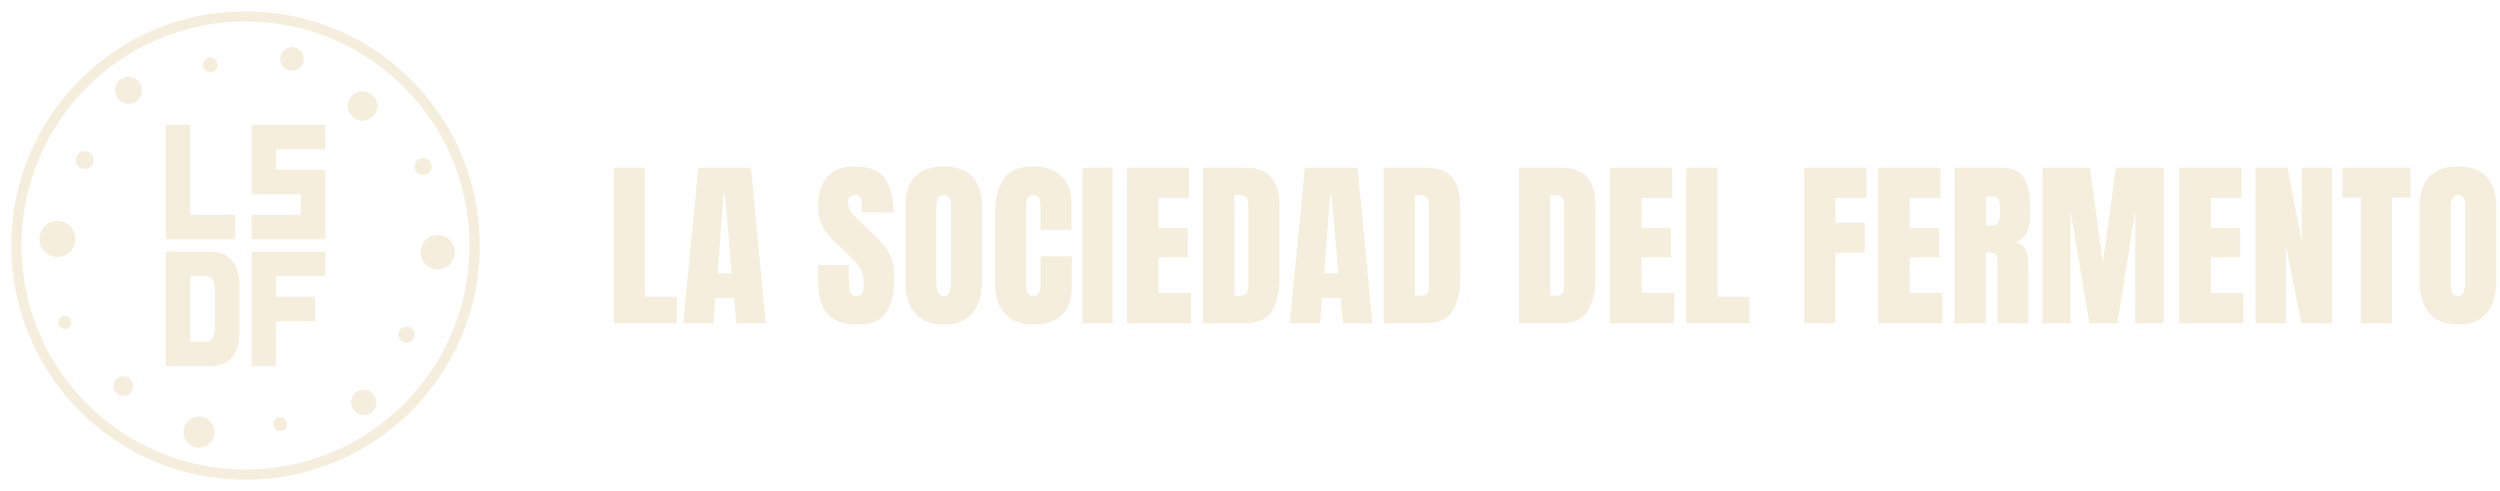
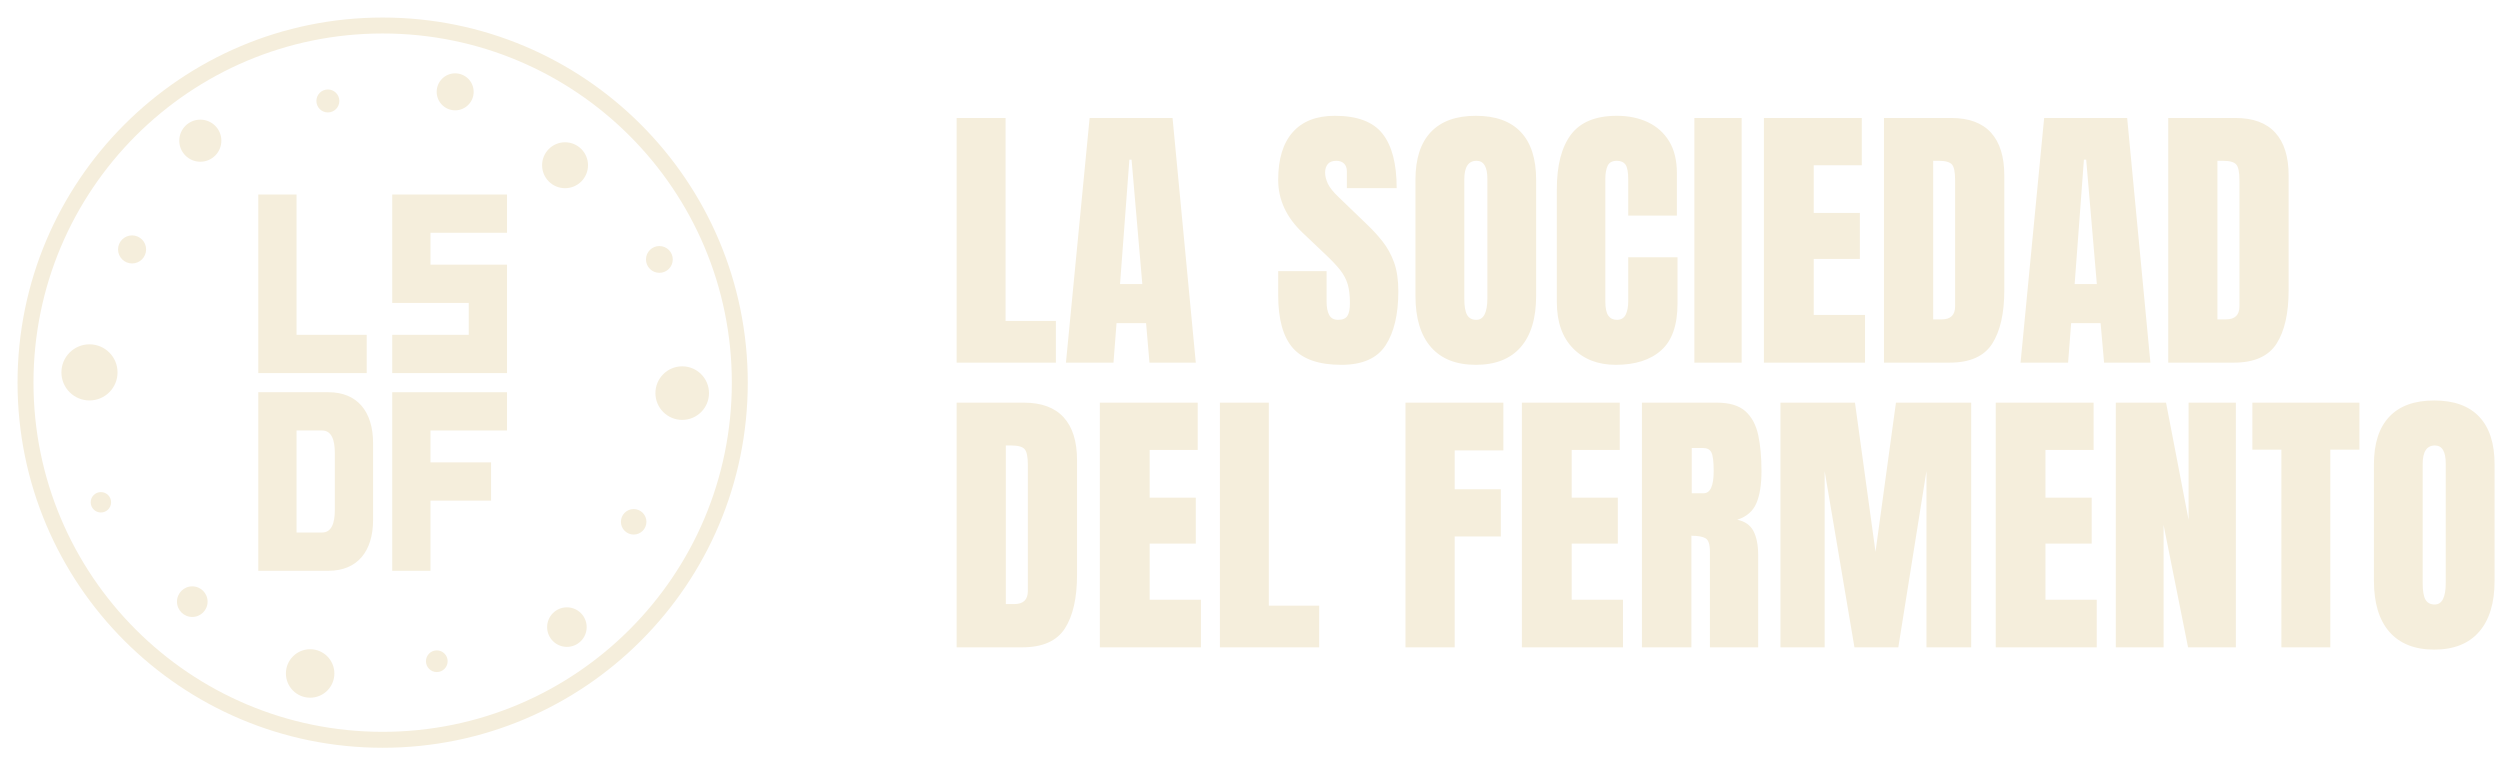
- <svg xmlns="http://www.w3.org/2000/svg" viewBox="0 0 611 120" width="611" height="120" fill="#f5eedc" fill-rule="evenodd" color="#f5eedc">
+ <svg xmlns="http://www.w3.org/2000/svg" viewBox="0 0 392 120" width="392" height="120" fill="#f5eedc" fill-rule="evenodd" color="#f5eedc">
  <circle cx="60" cy="60" r="56" fill="none" stroke="currentColor" stroke-width="2.5" />
  <circle cx="106.97" cy="61.64" r="4.2" />
  <circle cx="99.36" cy="81.82" r="2" />
  <circle cx="88.89" cy="98.33" r="3.1" />
  <circle cx="68.49" cy="103.68" r="1.7" />
  <circle cx="48.63" cy="105.6" r="3.8" />
  <circle cx="30.15" cy="94.34" r="2.4" />
  <circle cx="15.82" cy="78.76" r="1.6" />
  <circle cx="14.03" cy="58.39" r="4.4" />
  <circle cx="20.71" cy="39.11" r="2.2" />
  <circle cx="31.41" cy="22.06" r="3.3" />
  <circle cx="51.41" cy="15.83" r="1.8" />
  <circle cx="71.37" cy="14.4" r="2.9" />
  <circle cx="88.6" cy="25.91" r="3.6" />
  <circle cx="103.39" cy="40.68" r="2.1" />
  <g transform="translate(40.5 30.5)">
    <path d="M0 0 H6 V22 H17 V28 H0 Z" transform="translate(0 0)" />
    <path d="M18 0 H0 V17 H12 V22 H0 V28 H18 V11 H6 V6 H18 Z" transform="translate(21 0)" />
    <path d="M0 0 H11 C15.5 0 18 3 18 8 V20 C18 25 15.5 28 11 28 H0 Z M6 6 V22 H10 C11.5 22 12 20.5 12 18.5 V9.5 C12 7.5 11.5 6 10 6 Z" transform="translate(0 31)" />
    <path d="M0 0 H18 V6 H6 V11 H15.5 V17 H6 V28 H0 Z" transform="translate(21 31)" />
  </g>
-   <path d="M0 28L0 0L5.6 0L5.6 23.23L11.36 23.23L11.36 28ZM12.51 28L15.22 0L24.71 0L27.37 28L22.07 28L21.68 23.48L18.3 23.48L17.95 28ZM18.7 19.01L21.25 19.01L20.02 4.77L19.77 4.77ZM44.03 28.25Q40.19 28.25 38.5 26.35Q36.8 24.44 36.8 20.27L36.8 17.53L42.34 17.53L42.34 21.03Q42.34 22 42.64 22.55Q42.93 23.1 43.66 23.1Q44.43 23.1 44.72 22.65Q45.01 22.21 45.01 21.19Q45.01 19.9 44.76 19.04Q44.5 18.17 43.88 17.38Q43.25 16.59 42.13 15.54L39.62 13.16Q36.8 10.5 36.8 7.08Q36.8 3.5 38.47 1.62Q40.13 -0.25 43.28 -0.25Q47.13 -0.25 48.74 1.8Q50.36 3.85 50.36 8.03L44.66 8.03L44.66 6.11Q44.66 5.54 44.34 5.22Q44.01 4.9 43.45 4.9Q42.79 4.9 42.48 5.27Q42.17 5.65 42.17 6.24Q42.17 6.83 42.48 7.51Q42.8 8.19 43.74 9.08L46.97 12.19Q47.94 13.11 48.75 14.14Q49.56 15.16 50.06 16.52Q50.55 17.88 50.55 19.84Q50.55 23.78 49.09 26.02Q47.64 28.25 44.03 28.25ZM59.42 28.25Q56.06 28.25 54.29 26.23Q52.51 24.2 52.51 20.36L52.51 7.06Q52.51 3.47 54.27 1.61Q56.03 -0.25 59.42 -0.25Q62.81 -0.25 64.57 1.61Q66.32 3.47 66.32 7.06L66.32 20.36Q66.32 24.2 64.55 26.23Q62.78 28.25 59.42 28.25ZM59.47 23.1Q60.74 23.1 60.74 20.63L60.74 6.97Q60.74 4.9 59.5 4.9Q58.1 4.9 58.1 7.02L58.1 20.67Q58.1 21.97 58.42 22.54Q58.74 23.1 59.47 23.1ZM75.43 28.25Q72.39 28.25 70.54 26.36Q68.69 24.47 68.69 21.06L68.69 8.15Q68.69 4.07 70.3 1.91Q71.92 -0.25 75.56 -0.25Q77.55 -0.25 79.1 0.48Q80.65 1.21 81.54 2.66Q82.43 4.12 82.43 6.33L82.43 11.17L76.86 11.17L76.86 7.03Q76.86 5.78 76.55 5.34Q76.23 4.9 75.56 4.9Q74.78 4.9 74.51 5.46Q74.24 6.03 74.24 6.97L74.24 20.98Q74.24 22.15 74.58 22.62Q74.92 23.1 75.56 23.1Q76.27 23.1 76.57 22.51Q76.86 21.92 76.86 20.98L76.86 15.94L82.5 15.94L82.5 21.24Q82.5 24.93 80.63 26.59Q78.77 28.25 75.43 28.25ZM84.43 28L84.43 0L89.84 0L89.84 28ZM92.39 28L92.39 0L103.59 0L103.59 5.41L98.09 5.41L98.09 10.87L103.37 10.87L103.37 16.13L98.09 16.13L98.09 22.54L103.96 22.54L103.96 28ZM106.13 28L106.13 0L113.83 0Q116.85 0 118.38 1.68Q119.9 3.36 119.9 6.59L119.9 19.7Q119.9 23.67 118.51 25.84Q117.12 28 113.64 28ZM111.76 23.05L112.73 23.05Q114.27 23.05 114.27 21.56L114.27 7.11Q114.27 5.71 113.9 5.31Q113.52 4.9 112.38 4.9L111.76 4.9ZM121.76 28L124.46 0L133.96 0L136.62 28L131.32 28L130.92 23.48L127.55 23.48L127.2 28ZM127.95 19.01L130.49 19.01L129.27 4.77L129.01 4.77ZM138.66 28L138.66 0L146.36 0Q149.38 0 150.91 1.68Q152.44 3.36 152.44 6.59L152.44 19.7Q152.44 23.67 151.05 25.84Q149.65 28 146.17 28ZM144.29 23.05L145.26 23.05Q146.81 23.05 146.81 21.56L146.81 7.11Q146.81 5.71 146.43 5.31Q146.06 4.9 144.91 4.9L144.29 4.9ZM163.02 28L163.02 0L170.72 0Q173.74 0 175.27 1.68Q176.79 3.36 176.79 6.59L176.79 19.7Q176.79 23.67 175.4 25.84Q174.01 28 170.53 28ZM168.65 23.05L169.62 23.05Q171.16 23.05 171.16 21.56L171.16 7.11Q171.16 5.71 170.79 5.31Q170.41 4.9 169.27 4.9L168.65 4.9ZM179.41 28L179.41 0L190.61 0L190.61 5.41L185.11 5.41L185.11 10.87L190.39 10.87L190.39 16.13L185.11 16.13L185.11 22.54L190.98 22.54L190.98 28ZM193.15 28L193.15 0L198.75 0L198.75 23.23L204.51 23.23L204.51 28ZM214.39 28L214.39 0L225.59 0L225.59 5.46L220.02 5.46L220.02 9.91L225.3 9.91L225.3 15.3L220.02 15.3L220.02 28ZM227.71 28L227.71 0L238.91 0L238.91 5.41L233.4 5.41L233.4 10.87L238.69 10.87L238.69 16.13L233.4 16.13L233.4 22.54L239.28 22.54L239.28 28ZM241.45 28L241.45 0L250.04 0Q252.19 0 253.28 0.98Q254.38 1.96 254.75 3.71Q255.13 5.47 255.13 7.84Q255.13 10.13 254.55 11.5Q253.97 12.87 252.36 13.4Q253.68 13.67 254.21 14.71Q254.75 15.75 254.75 17.4L254.75 28L249.23 28L249.23 17.04Q249.23 15.81 248.72 15.52Q248.22 15.23 247.11 15.23L247.11 28ZM247.14 10.37L248.49 10.37Q249.66 10.37 249.66 7.84Q249.66 6.2 249.4 5.7Q249.15 5.19 248.45 5.19L247.14 5.19ZM257.3 28L257.3 0L265.83 0L268.18 17.07L270.52 0L279.13 0L279.13 28L274 28L274 7.83L270.79 28L265.76 28L262.36 7.83L262.36 28ZM281.93 28L281.93 0L293.13 0L293.13 5.41L287.63 5.41L287.63 10.87L292.91 10.87L292.91 16.13L287.63 16.13L287.63 22.54L293.5 22.54L293.5 28ZM295.67 28L295.67 0L301.43 0L304.01 13.41L304.01 0L309.42 0L309.42 28L303.94 28L301.14 14L301.14 28ZM314.63 28L314.63 5.38L311.3 5.38L311.3 0L323.55 0L323.55 5.38L320.23 5.38L320.23 28ZM332.12 28.25Q328.76 28.25 326.99 26.23Q325.21 24.2 325.21 20.36L325.21 7.06Q325.21 3.47 326.97 1.61Q328.73 -0.25 332.12 -0.25Q335.51 -0.25 337.27 1.61Q339.02 3.47 339.02 7.06L339.02 20.36Q339.02 24.2 337.25 26.23Q335.48 28.25 332.12 28.25ZM332.17 23.1Q333.44 23.1 333.44 20.63L333.44 6.97Q333.44 4.9 332.2 4.9Q330.8 4.9 330.8 7.02L330.8 20.67Q330.8 21.97 331.12 22.54Q331.43 23.1 332.17 23.1Z" transform="translate(150 41) scale(1.3571)" />
+   <path d="M0 28L0 0L5.6 0L5.6 23.23L11.36 23.23L11.36 28ZM12.51 28L15.22 0L24.71 0L27.37 28L22.07 28L21.68 23.48L18.3 23.48L17.95 28ZM18.7 19.01L21.25 19.01L20.02 4.77L19.77 4.77ZM44.03 28.25Q40.19 28.25 38.5 26.35Q36.8 24.44 36.8 20.27L36.8 17.53L42.34 17.53L42.34 21.03Q42.34 22 42.64 22.55Q42.93 23.1 43.66 23.1Q44.43 23.1 44.72 22.65Q45.01 22.21 45.01 21.19Q45.01 19.9 44.76 19.04Q44.5 18.17 43.88 17.38Q43.25 16.59 42.13 15.54L39.62 13.16Q36.8 10.5 36.8 7.08Q36.8 3.5 38.47 1.62Q40.13 -0.25 43.28 -0.25Q47.13 -0.25 48.74 1.8Q50.36 3.85 50.36 8.03L44.66 8.03L44.66 6.11Q44.66 5.54 44.34 5.22Q44.01 4.9 43.45 4.9Q42.79 4.9 42.48 5.27Q42.17 5.65 42.17 6.24Q42.17 6.83 42.48 7.51Q42.8 8.19 43.74 9.08L46.97 12.19Q47.94 13.11 48.75 14.14Q49.56 15.16 50.06 16.52Q50.55 17.88 50.55 19.84Q50.55 23.78 49.09 26.02Q47.64 28.25 44.03 28.25ZM59.42 28.25Q56.06 28.25 54.29 26.23Q52.51 24.2 52.51 20.36L52.51 7.06Q52.51 3.47 54.27 1.61Q56.03 -0.25 59.42 -0.25Q62.81 -0.25 64.57 1.61Q66.32 3.47 66.32 7.06L66.32 20.36Q66.32 24.2 64.55 26.23Q62.78 28.25 59.42 28.25ZM59.47 23.1Q60.74 23.1 60.74 20.63L60.74 6.97Q60.74 4.9 59.5 4.9Q58.1 4.9 58.1 7.02L58.1 20.67Q58.1 21.97 58.42 22.54Q58.74 23.1 59.47 23.1ZM75.43 28.25Q72.39 28.25 70.54 26.36Q68.69 24.47 68.69 21.06L68.69 8.15Q68.69 4.07 70.3 1.91Q71.92 -0.25 75.56 -0.25Q77.55 -0.25 79.1 0.48Q80.65 1.21 81.54 2.66Q82.43 4.12 82.43 6.33L82.43 11.17L76.86 11.17L76.86 7.03Q76.86 5.78 76.55 5.34Q76.23 4.9 75.56 4.9Q74.78 4.9 74.51 5.46Q74.24 6.03 74.24 6.97L74.24 20.98Q74.24 22.15 74.58 22.62Q74.92 23.1 75.56 23.1Q76.27 23.1 76.57 22.51Q76.86 21.92 76.86 20.98L76.86 15.94L82.5 15.94L82.5 21.24Q82.5 24.93 80.63 26.59Q78.77 28.25 75.43 28.25ZM84.43 28L84.43 0L89.84 0L89.84 28ZM92.39 28L92.39 0L103.59 0L103.59 5.41L98.09 5.41L98.09 10.87L103.37 10.87L103.37 16.13L98.09 16.13L98.09 22.54L103.96 22.54L103.96 28ZM106.13 28L106.13 0L113.83 0Q116.85 0 118.38 1.68Q119.9 3.36 119.9 6.59L119.9 19.7Q119.9 23.67 118.51 25.84Q117.12 28 113.64 28ZM111.76 23.05L112.73 23.05Q114.27 23.05 114.27 21.56L114.27 7.11Q114.27 5.71 113.9 5.31Q113.52 4.9 112.38 4.9L111.76 4.9ZM121.76 28L124.46 0L133.96 0L136.62 28L131.32 28L130.92 23.48L127.55 23.48L127.2 28ZM127.95 19.01L130.49 19.01L129.27 4.77L129.01 4.77ZM138.66 28L138.66 0L146.36 0Q149.38 0 150.91 1.68Q152.44 3.36 152.44 6.59L152.44 19.7Q152.44 23.67 151.05 25.84Q149.65 28 146.17 28ZM144.29 23.05L145.26 23.05Q146.81 23.05 146.81 21.56L146.81 7.11Q146.81 5.71 146.43 5.31Q146.06 4.9 144.91 4.9L144.29 4.9ZM0 60.58L0 32.58L7.7 32.58Q10.72 32.58 12.25 34.26Q13.78 35.94 13.78 39.17L13.78 52.28Q13.78 56.25 12.39 58.42Q10.99 60.58 7.51 60.58ZM5.63 55.63L6.6 55.63Q8.15 55.63 8.15 54.14L8.15 39.69Q8.15 38.29 7.77 37.89Q7.4 37.48 6.25 37.48L5.63 37.48ZM16.39 60.58L16.39 32.58L27.59 32.58L27.59 37.99L22.09 37.99L22.09 43.45L27.37 43.45L27.37 48.71L22.09 48.71L22.09 55.13L27.96 55.13L27.96 60.58ZM30.13 60.58L30.13 32.58L35.73 32.58L35.73 55.81L41.49 55.81L41.49 60.58ZM51.37 60.58L51.37 32.58L62.57 32.58L62.57 38.04L57 38.04L57 42.49L62.28 42.49L62.28 47.89L57 47.89L57 60.58ZM64.69 60.58L64.69 32.58L75.89 32.58L75.89 37.99L70.39 37.99L70.39 43.45L75.67 43.45L75.67 48.71L70.39 48.71L70.39 55.13L76.26 55.13L76.26 60.58ZM78.43 60.58L78.43 32.58L87.02 32.58Q89.17 32.58 90.27 33.56Q91.36 34.54 91.74 36.3Q92.11 38.05 92.11 40.42Q92.11 42.72 91.53 44.08Q90.95 45.45 89.34 45.98Q90.66 46.25 91.2 47.29Q91.73 48.33 91.73 49.99L91.73 60.58L86.21 60.58L86.21 49.62Q86.21 48.4 85.71 48.1Q85.21 47.81 84.09 47.81L84.09 60.58ZM84.13 42.95L85.48 42.95Q86.64 42.95 86.64 40.42Q86.64 38.79 86.38 38.28Q86.13 37.77 85.43 37.77L84.13 37.77ZM94.28 60.58L94.28 32.58L102.81 32.58L105.16 49.65L107.5 32.58L116.11 32.58L116.11 60.58L110.99 60.58L110.99 40.41L107.77 60.58L102.75 60.58L99.34 40.41L99.34 60.58ZM118.92 60.58L118.92 32.58L130.12 32.58L130.12 37.99L124.61 37.99L124.61 43.45L129.9 43.45L129.9 48.71L124.61 48.71L124.61 55.13L130.48 55.13L130.48 60.58ZM132.66 60.58L132.66 32.58L138.41 32.58L140.99 45.99L140.99 32.58L146.4 32.58L146.4 60.58L140.93 60.58L138.13 46.58L138.13 60.58ZM151.61 60.58L151.61 37.96L148.29 37.96L148.29 32.58L160.54 32.58L160.54 37.96L157.21 37.96L157.21 60.58ZM169.1 60.84Q165.75 60.84 163.97 58.81Q162.2 56.78 162.2 52.95L162.2 39.65Q162.2 36.05 163.96 34.19Q165.71 32.33 169.1 32.33Q172.49 32.33 174.25 34.19Q176.01 36.05 176.01 39.65L176.01 52.95Q176.01 56.78 174.23 58.81Q172.46 60.84 169.1 60.84ZM169.15 55.68Q170.42 55.68 170.42 53.22L170.42 39.55Q170.42 37.48 169.18 37.48Q167.78 37.48 167.78 39.6L167.78 53.25Q167.78 54.55 168.1 55.12Q168.42 55.68 169.15 55.68Z" transform="translate(150 18.5) scale(1.3701)" />
</svg>
